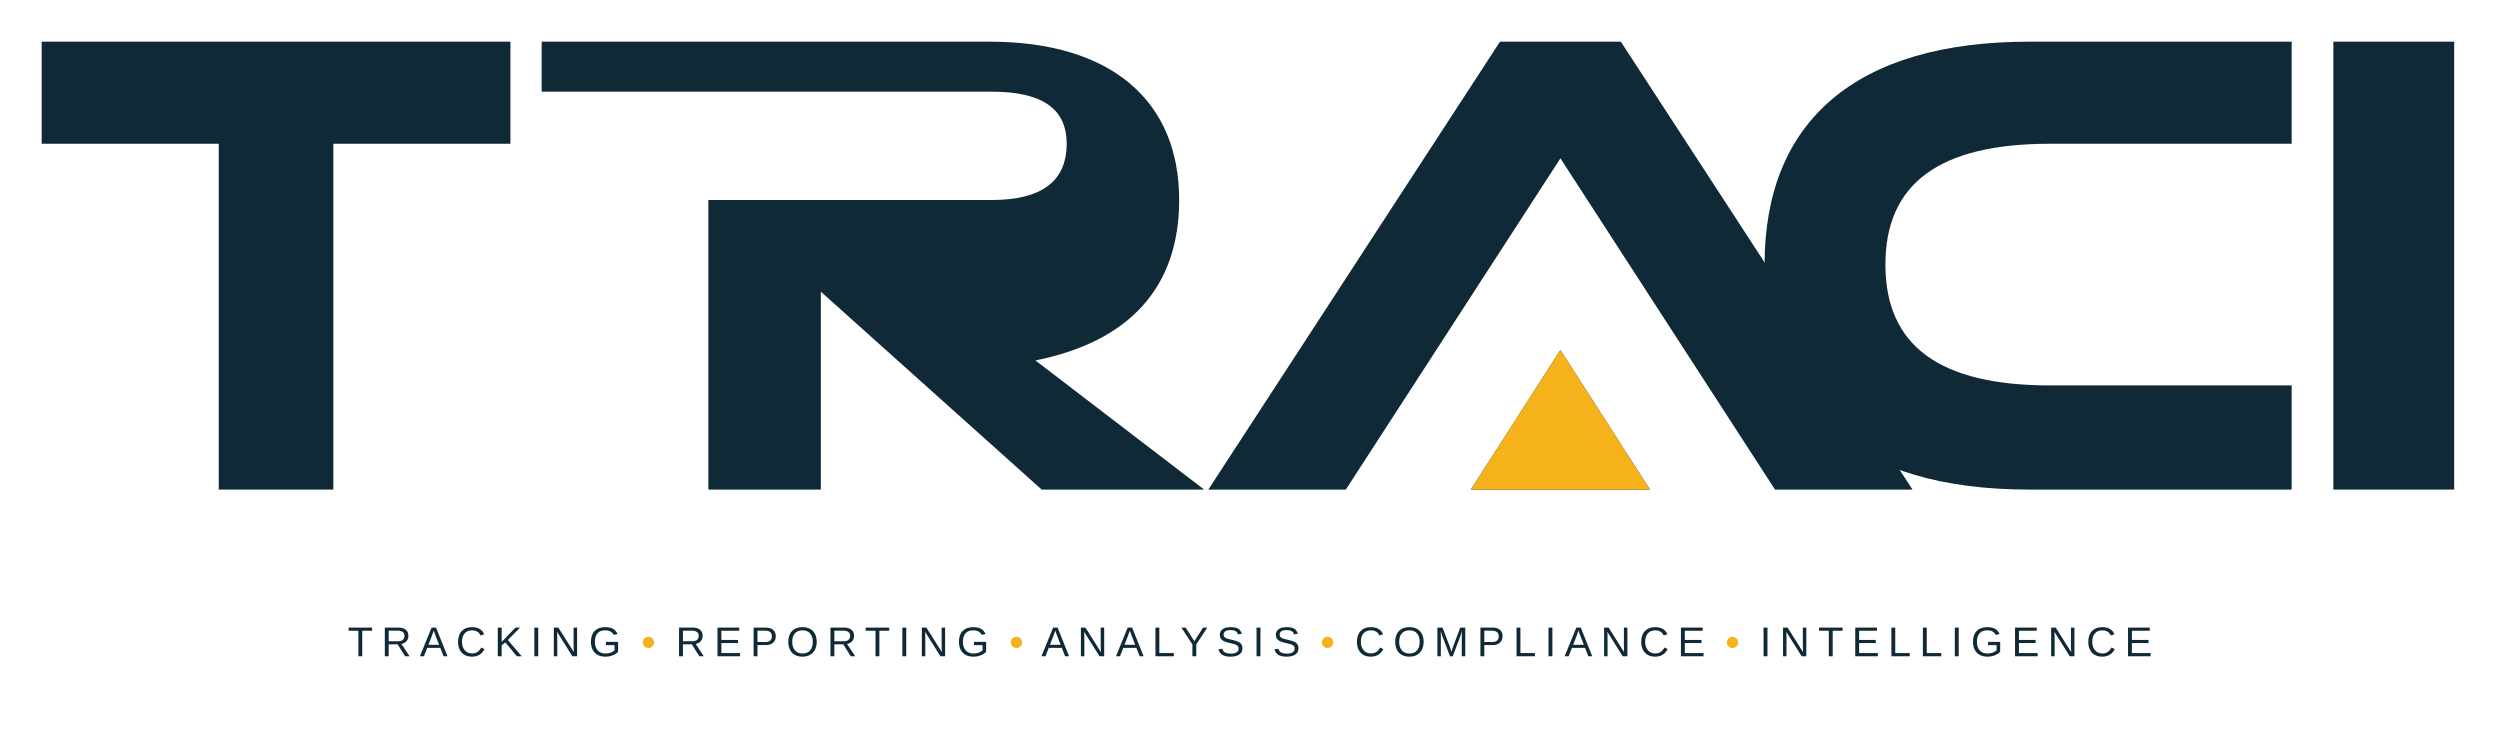
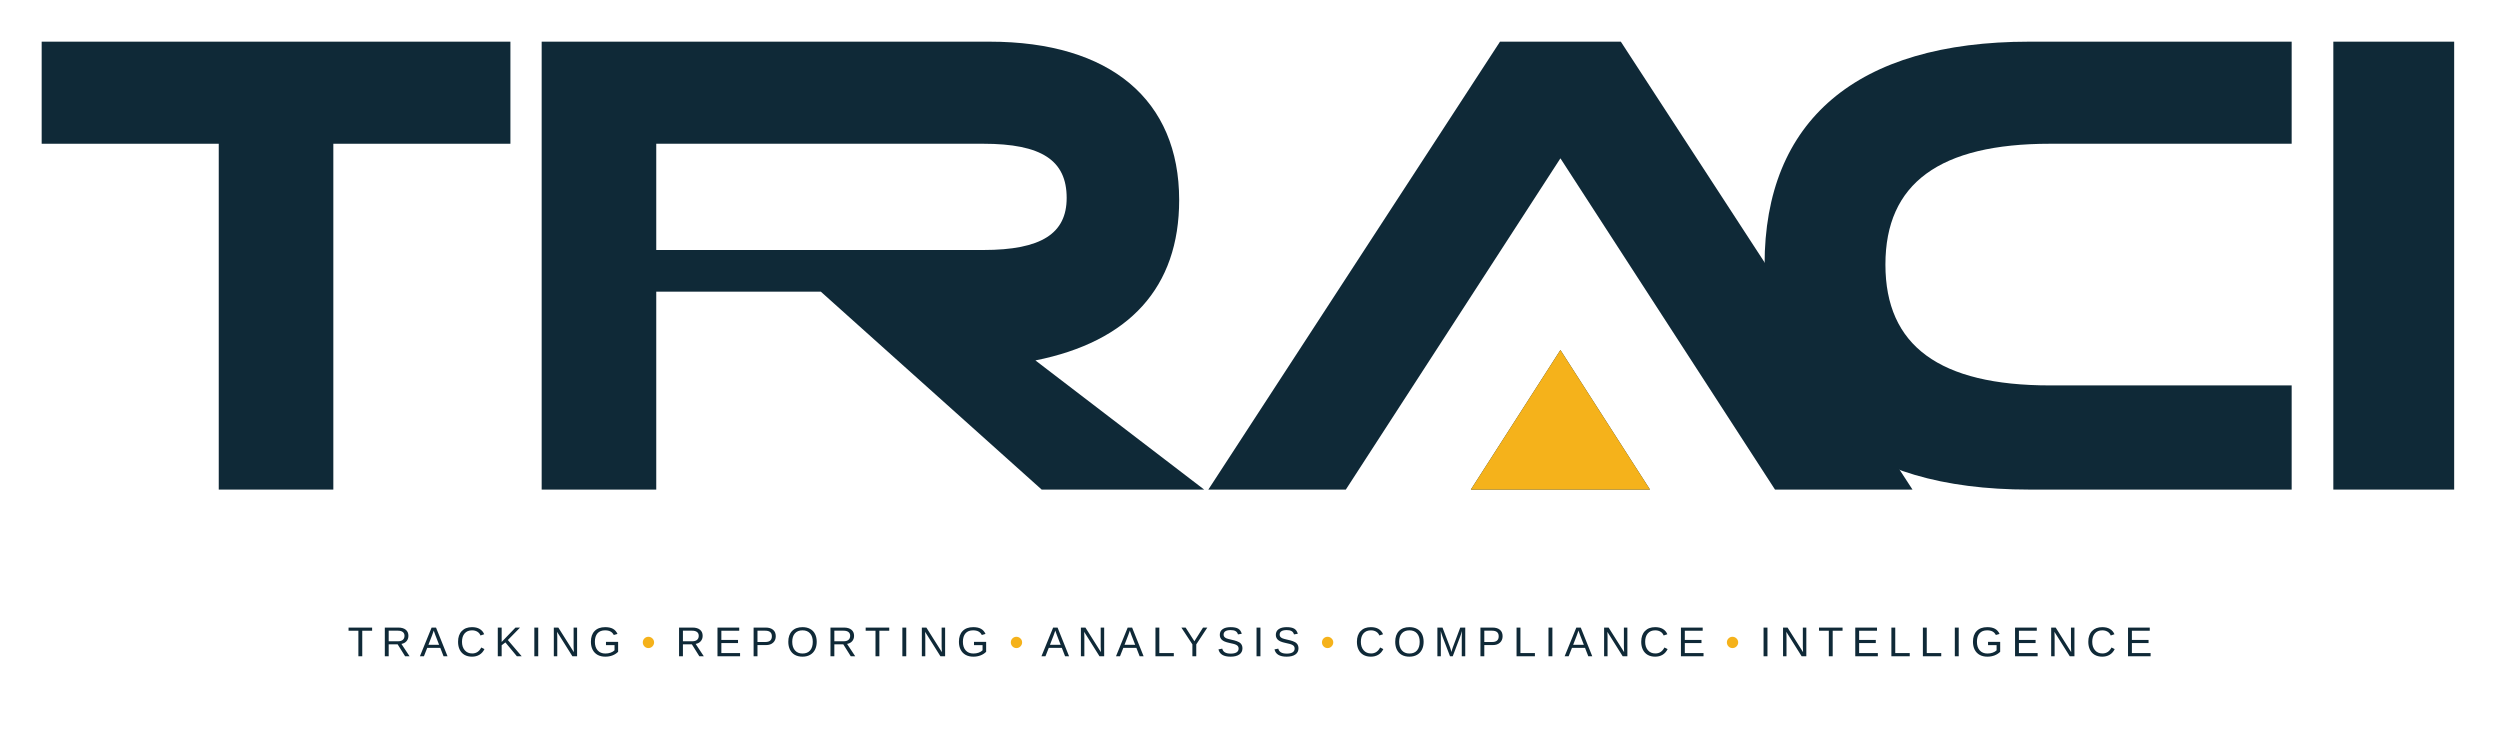
<svg xmlns="http://www.w3.org/2000/svg" width="1200" height="350" viewBox="0 0 1200 350">
  <g id="traci-wordmark" fill="#0F2937">
    <path d="M20 20H245V69H160V235H105V69H20Z" />
-     <path fill-rule="evenodd" d="M260 20H475c58 0 91 28 91 76 0 42-24 68-69 77l81 62h-78L394 140v95h-54V96h136c24 0 36-9 36-27 0-17-12-25-36-25H260V20Z" />
+     <path fill-rule="evenodd" d="M260 20H475c58 0 91 28 91 76 0 42-24 68-69 77l81 62h-78L394 140h-79v95h-55V20Zm55 49v51h157c28 0 40-8 40-25 0-18-12-26-40-26H315Z" />
    <path fill-rule="evenodd" d="M580 235 720 20h58l140 215h-66L749 76 646 235h-66Zm126 0 43-67 43 67h-86Z" />
    <path d="M1100 20v49H984c-53 0-79 19-79 58s26 58 79 58h116v50H974c-83 0-127-38-127-108 0-69 44-107 127-107h126Z" />
    <path d="M1120 20h58v215h-58Z" />
    <path fill="#F5B21B" d="m749 168 43 67h-86Z" />
  </g>
  <text x="600" y="315" text-anchor="middle" font-family="Arial,Helvetica,sans-serif" font-size="20" letter-spacing="4" fill="#0F2937">TRACKING <tspan fill="#F5B21B">•</tspan> REPORTING <tspan fill="#F5B21B">•</tspan> ANALYSIS <tspan fill="#F5B21B">•</tspan> COMPLIANCE <tspan fill="#F5B21B">•</tspan> INTELLIGENCE</text>
</svg>
